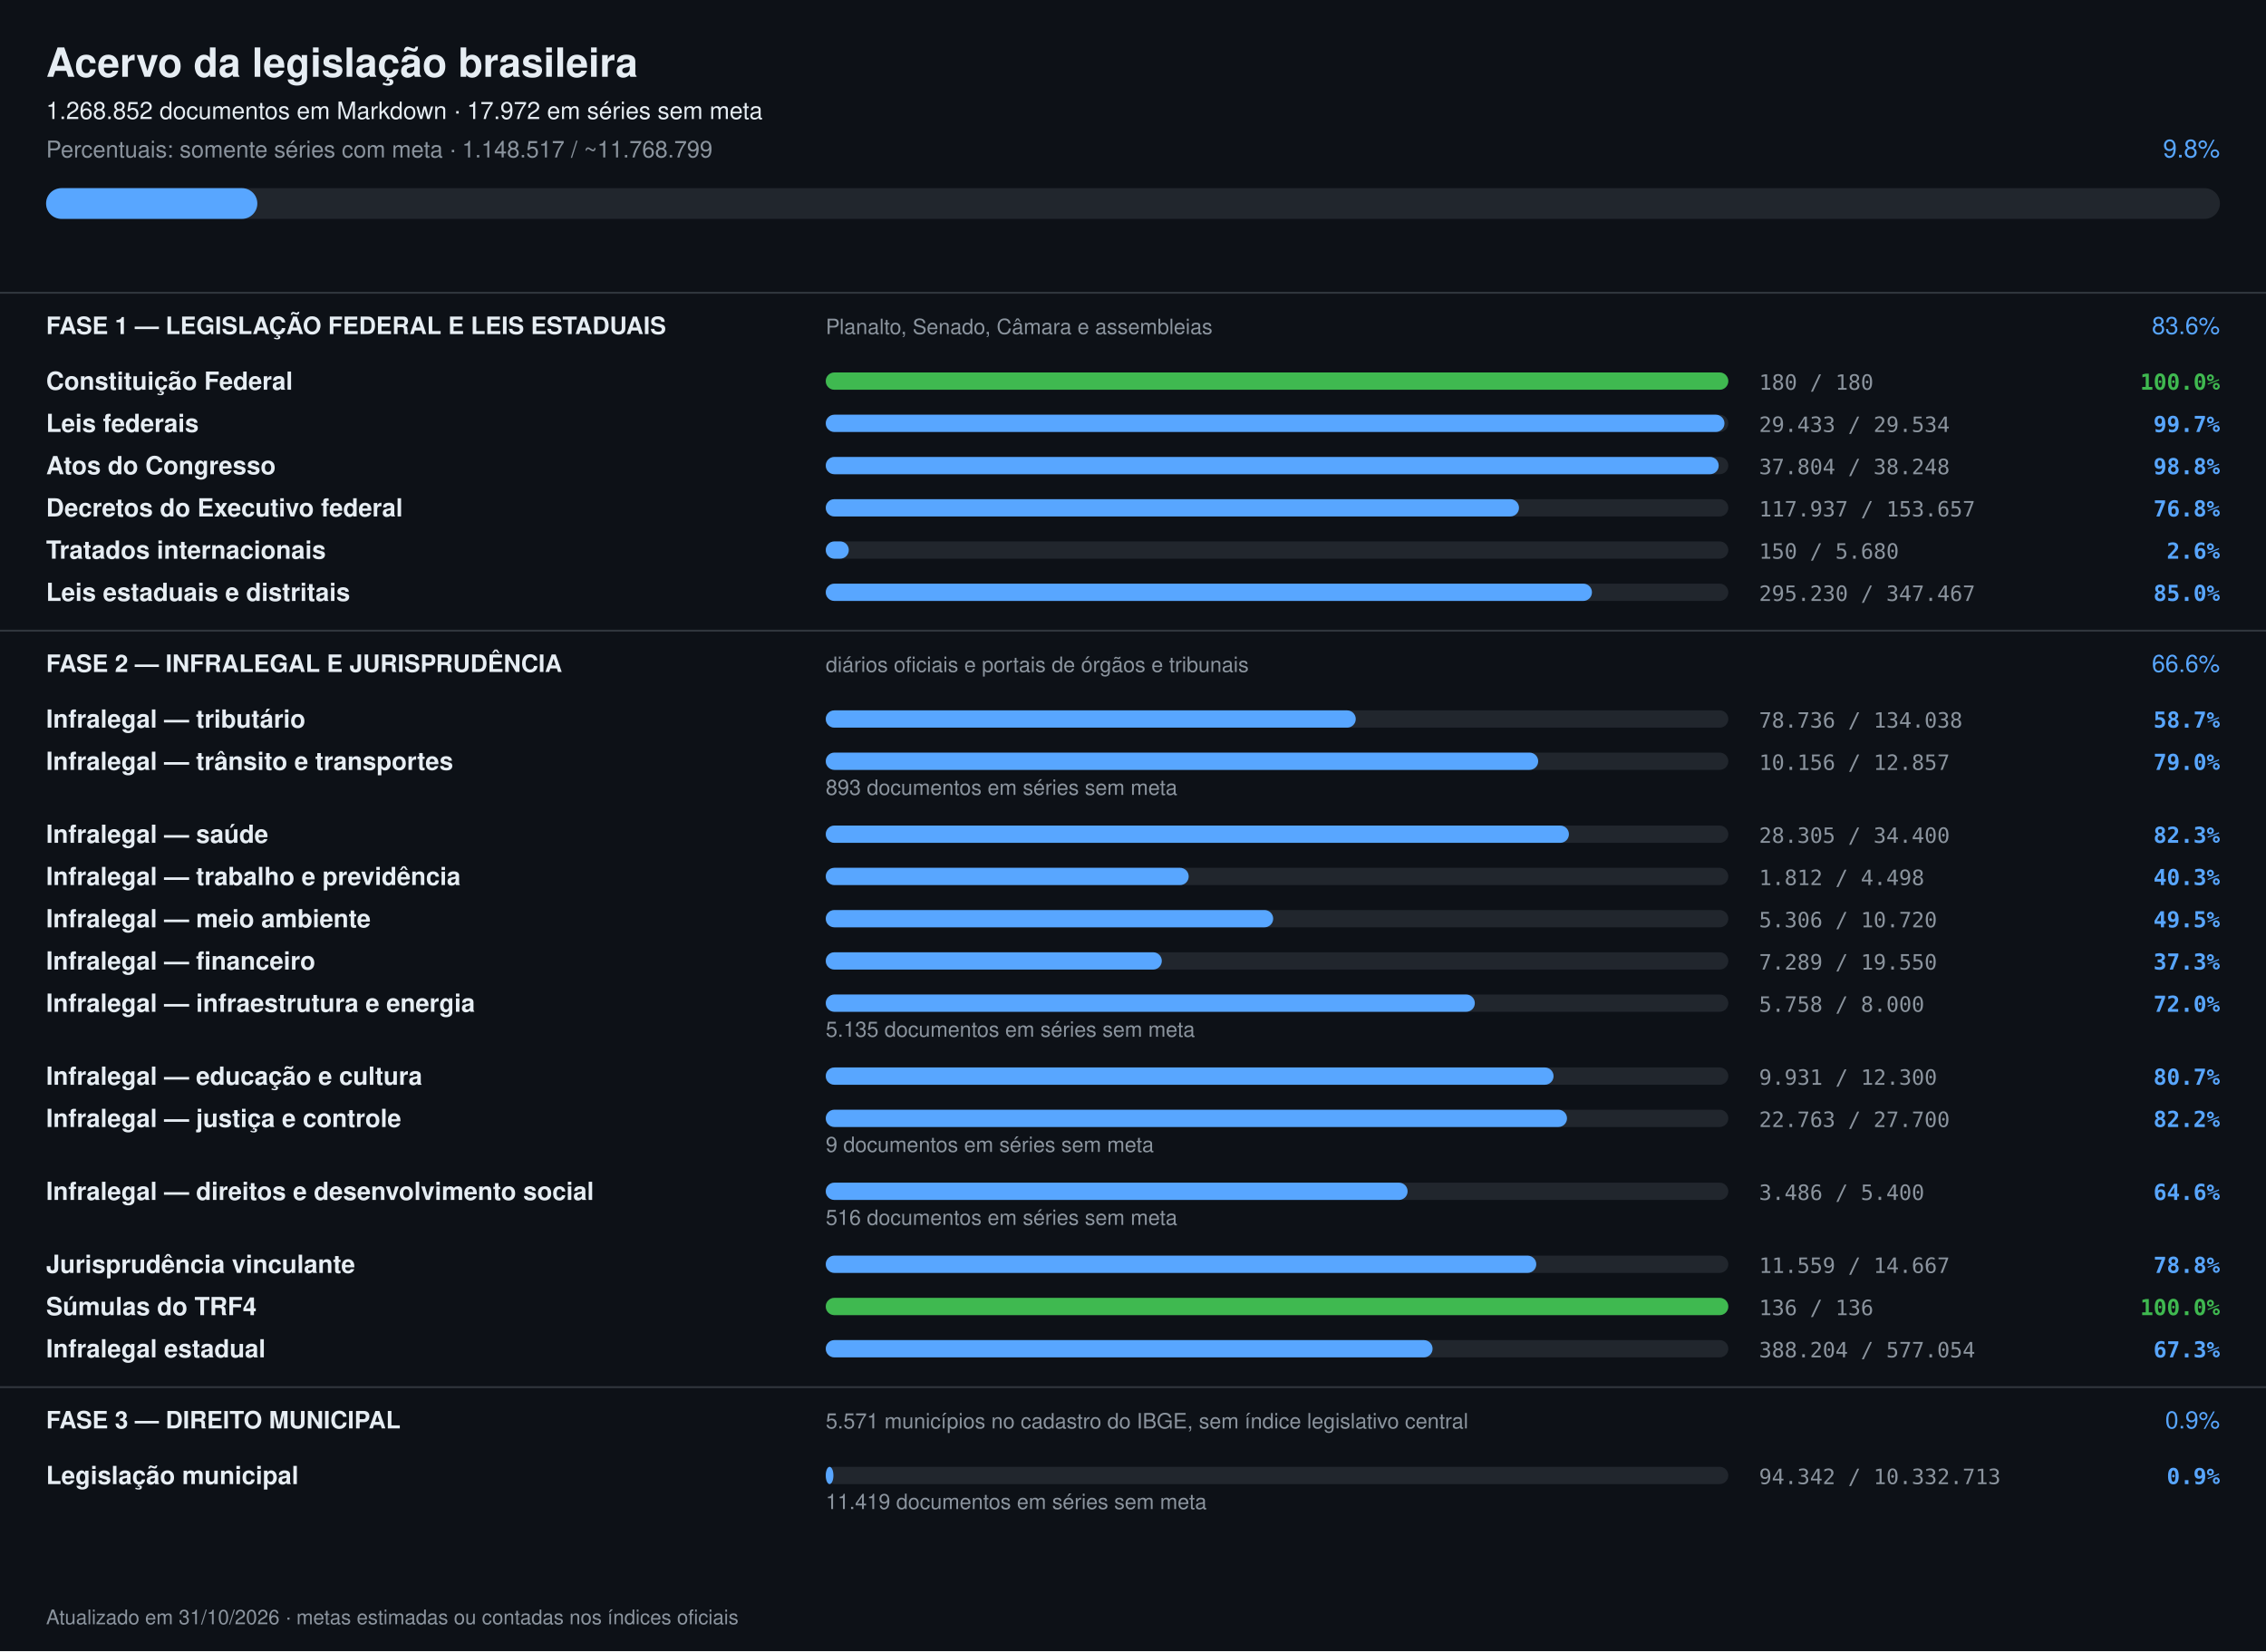
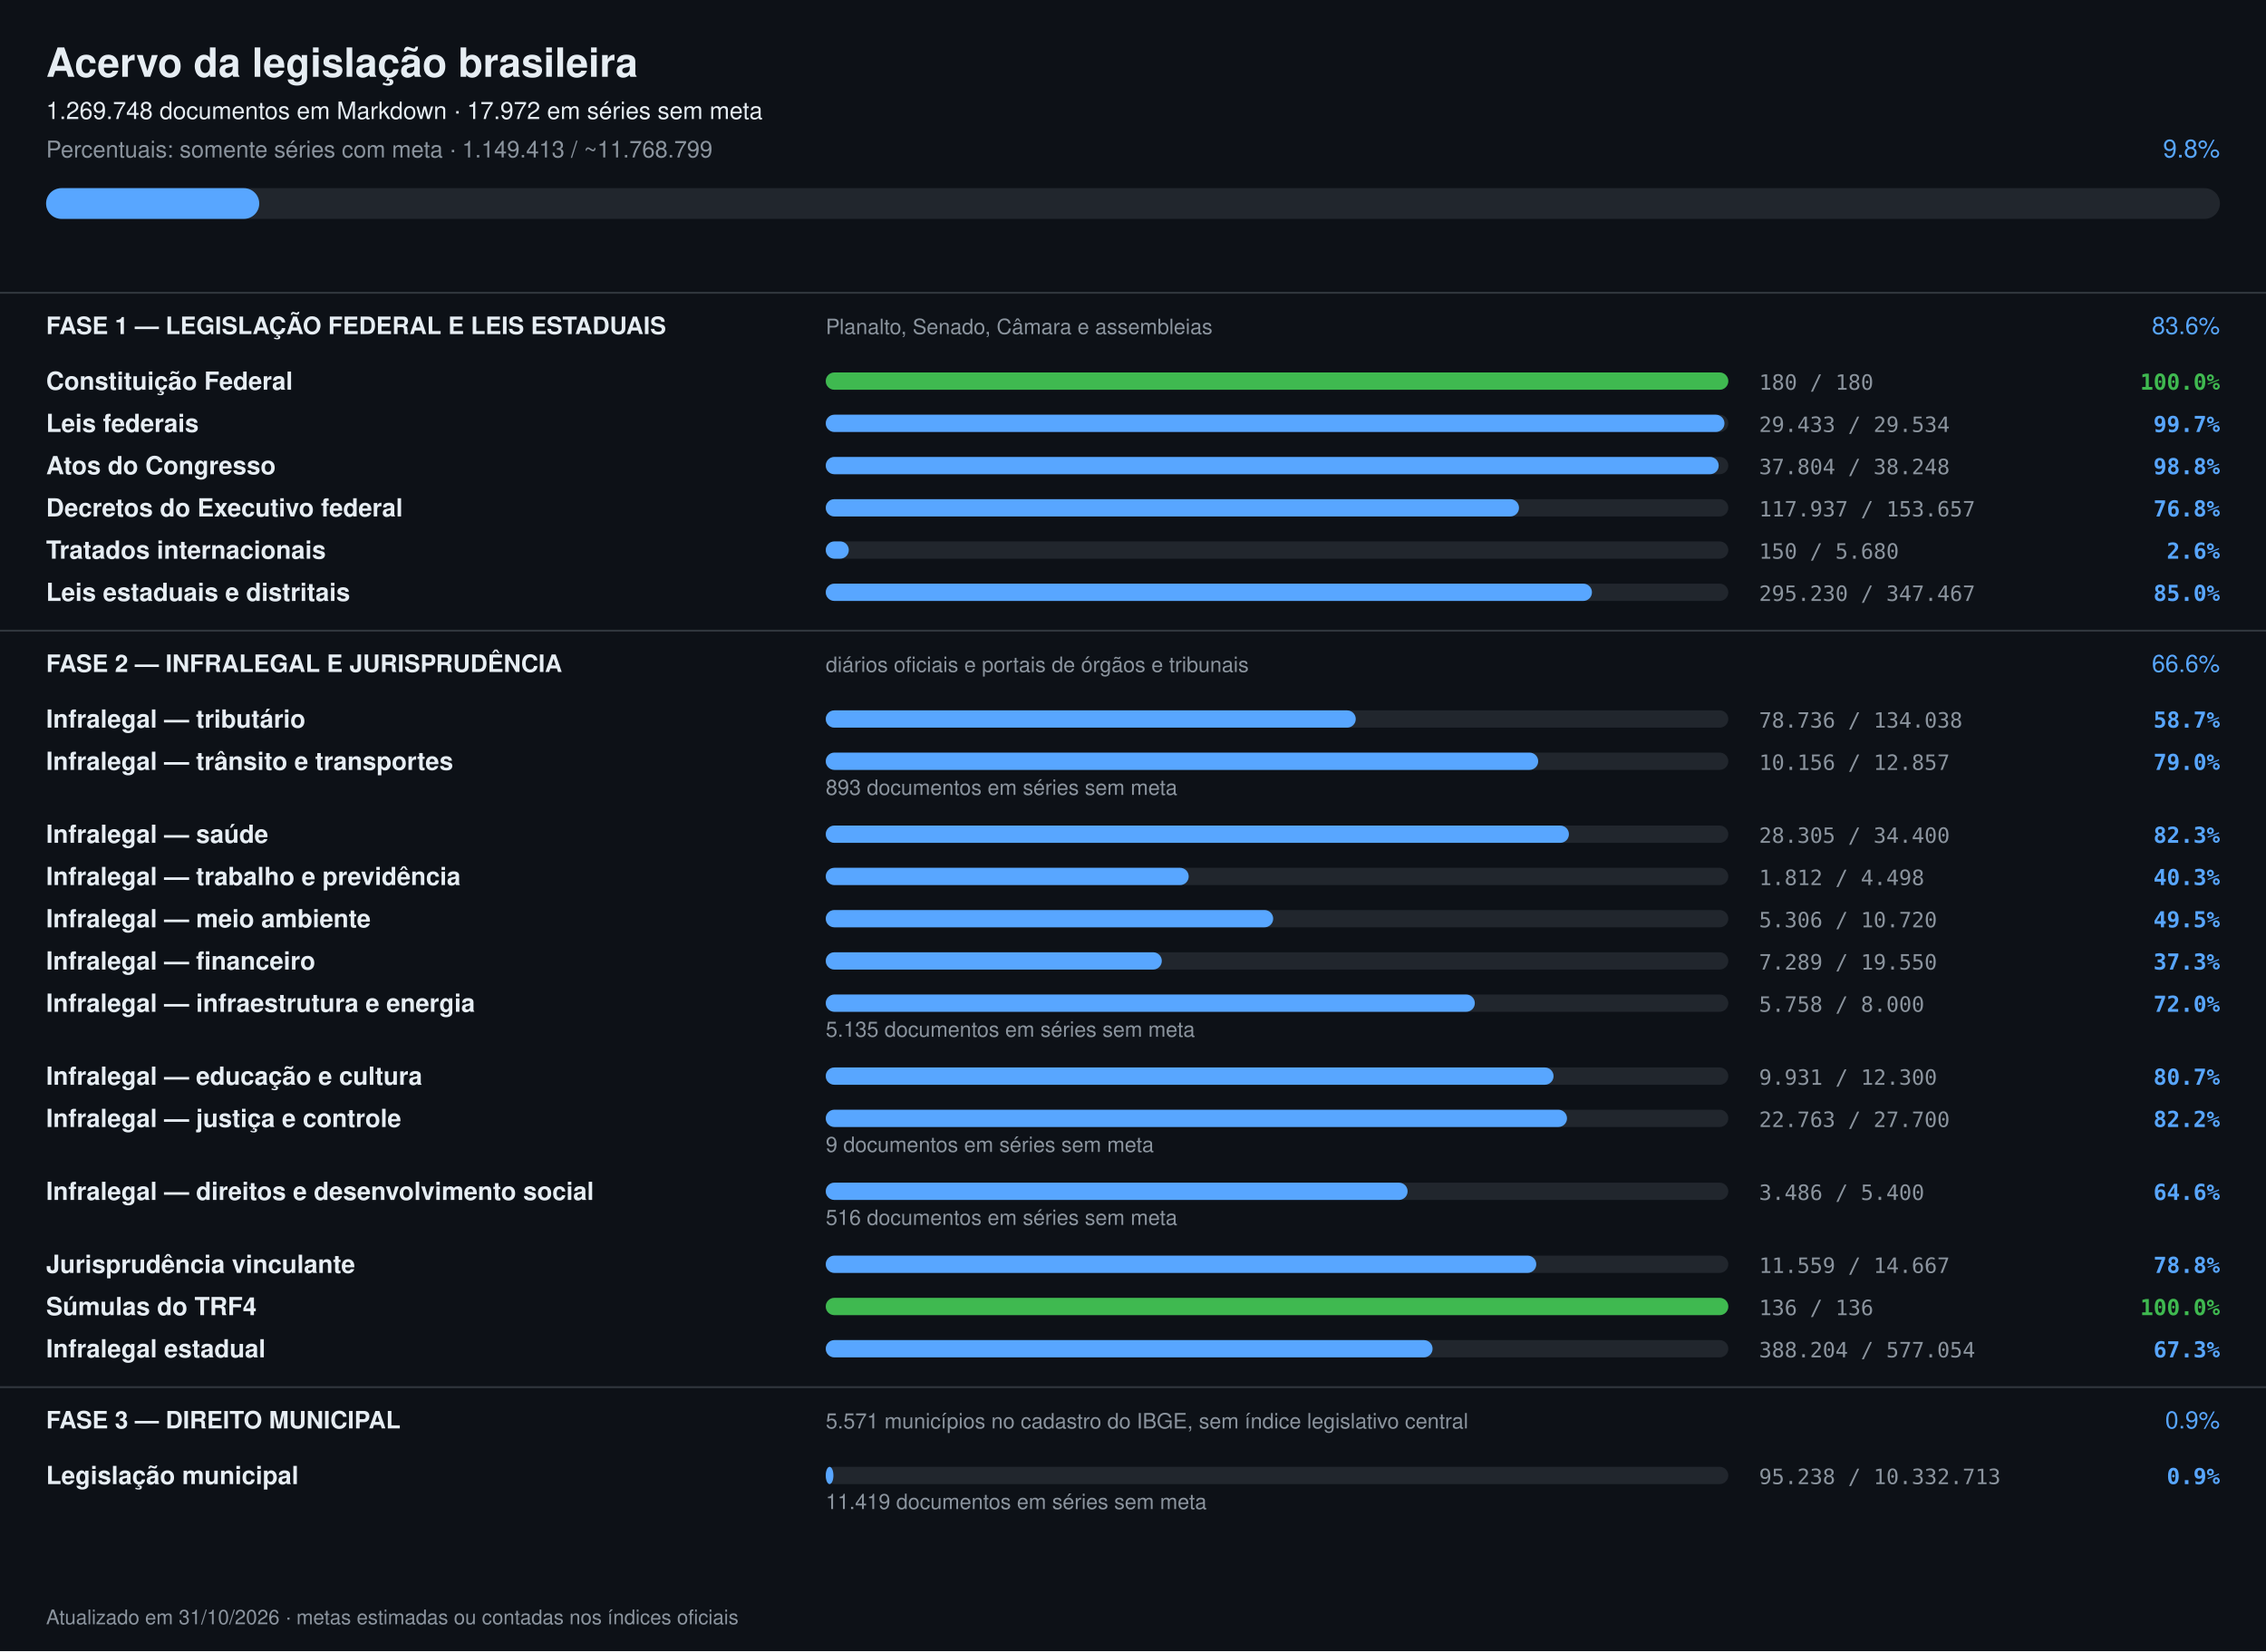
<svg xmlns="http://www.w3.org/2000/svg" width="1180" height="860" viewBox="0 0 1180 860" font-family="-apple-system,Segoe UI,Helvetica,Arial,sans-serif">
  <rect width="1180" height="860" fill="#0d1117" />
  <text x="24" y="40" font-size="21" font-weight="700" fill="#e6edf3">Acervo da legislação brasileira</text>
-   <text x="24" y="62" font-size="12.5" fill="#e6edf3">1.268.852 documentos em Markdown · 17.972 em séries sem meta</text>
-   <text x="24" y="82" font-size="12" fill="#8b949e">Percentuais: somente séries com meta · 1.148.517 / ~11.768.799</text>
+   <text x="24" y="62" font-size="12.5" fill="#e6edf3">1.269.748 documentos em Markdown · 17.972 em séries sem meta</text>
+   <text x="24" y="82" font-size="12" fill="#8b949e">Percentuais: somente séries com meta · 1.149.413 / ~11.768.799</text>
  <text x="1156" y="82" font-size="13" text-anchor="end" fill="#58a6ff">9.8%</text>
  <rect x="24" y="98" width="1132" height="16" rx="8" fill="#21262d" />
-   <rect x="24" y="98" width="110" height="16" rx="8" fill="#58a6ff" />
+   <rect x="24" y="98" width="111" height="16" rx="8" fill="#58a6ff" />
  <rect x="0" y="152" width="1180" height="1" fill="#30363d" />
  <text x="24" y="174" font-size="12.5" font-weight="700" fill="#e6edf3">FASE 1 — LEGISLAÇÃO FEDERAL E LEIS ESTADUAIS</text>
  <text x="430" y="174" font-size="11" fill="#8b949e">Planalto, Senado, Câmara e assembleias</text>
  <text x="1156" y="174" font-size="12.5" text-anchor="end" fill="#58a6ff">83.6%</text>
  <text x="24" y="203" font-size="13" font-weight="600" fill="#e6edf3">Constituição Federal</text>
  <rect x="430" y="194" width="470" height="9" rx="4.5" fill="#21262d" />
  <rect x="430" y="194" width="470" height="9" rx="4.5" fill="#3fb950" />
  <text x="916" y="203" font-size="11" fill="#8b949e" font-family="ui-monospace,monospace">180 / 180</text>
  <text x="1156" y="203" font-size="11.5" text-anchor="end" font-weight="600" fill="#3fb950" font-family="ui-monospace,monospace">100.0%</text>
  <text x="24" y="225" font-size="13" font-weight="600" fill="#e6edf3">Leis federais</text>
  <rect x="430" y="216" width="470" height="9" rx="4.5" fill="#21262d" />
  <rect x="430" y="216" width="468" height="9" rx="4.5" fill="#58a6ff" />
  <text x="916" y="225" font-size="11" fill="#8b949e" font-family="ui-monospace,monospace">29.433 / 29.534</text>
  <text x="1156" y="225" font-size="11.5" text-anchor="end" font-weight="600" fill="#58a6ff" font-family="ui-monospace,monospace">99.7%</text>
  <text x="24" y="247" font-size="13" font-weight="600" fill="#e6edf3">Atos do Congresso</text>
  <rect x="430" y="238" width="470" height="9" rx="4.5" fill="#21262d" />
  <rect x="430" y="238" width="465" height="9" rx="4.5" fill="#58a6ff" />
  <text x="916" y="247" font-size="11" fill="#8b949e" font-family="ui-monospace,monospace">37.804 / 38.248</text>
  <text x="1156" y="247" font-size="11.5" text-anchor="end" font-weight="600" fill="#58a6ff" font-family="ui-monospace,monospace">98.8%</text>
  <text x="24" y="269" font-size="13" font-weight="600" fill="#e6edf3">Decretos do Executivo federal</text>
  <rect x="430" y="260" width="470" height="9" rx="4.5" fill="#21262d" />
  <rect x="430" y="260" width="361" height="9" rx="4.5" fill="#58a6ff" />
  <text x="916" y="269" font-size="11" fill="#8b949e" font-family="ui-monospace,monospace">117.937 / 153.657</text>
  <text x="1156" y="269" font-size="11.5" text-anchor="end" font-weight="600" fill="#58a6ff" font-family="ui-monospace,monospace">76.8%</text>
  <text x="24" y="291" font-size="13" font-weight="600" fill="#e6edf3">Tratados internacionais</text>
  <rect x="430" y="282" width="470" height="9" rx="4.5" fill="#21262d" />
  <rect x="430" y="282" width="12" height="9" rx="4.5" fill="#58a6ff" />
  <text x="916" y="291" font-size="11" fill="#8b949e" font-family="ui-monospace,monospace">150 / 5.680</text>
  <text x="1156" y="291" font-size="11.5" text-anchor="end" font-weight="600" fill="#58a6ff" font-family="ui-monospace,monospace">2.6%</text>
  <text x="24" y="313" font-size="13" font-weight="600" fill="#e6edf3">Leis estaduais e distritais</text>
  <rect x="430" y="304" width="470" height="9" rx="4.5" fill="#21262d" />
  <rect x="430" y="304" width="399" height="9" rx="4.5" fill="#58a6ff" />
  <text x="916" y="313" font-size="11" fill="#8b949e" font-family="ui-monospace,monospace">295.230 / 347.467</text>
  <text x="1156" y="313" font-size="11.5" text-anchor="end" font-weight="600" fill="#58a6ff" font-family="ui-monospace,monospace">85.0%</text>
  <rect x="0" y="328" width="1180" height="1" fill="#30363d" />
  <text x="24" y="350" font-size="12.5" font-weight="700" fill="#e6edf3">FASE 2 — INFRALEGAL E JURISPRUDÊNCIA</text>
  <text x="430" y="350" font-size="11" fill="#8b949e">diários oficiais e portais de órgãos e tribunais</text>
  <text x="1156" y="350" font-size="12.5" text-anchor="end" fill="#58a6ff">66.6%</text>
  <text x="24" y="379" font-size="13" font-weight="600" fill="#e6edf3">Infralegal — tributário</text>
  <rect x="430" y="370" width="470" height="9" rx="4.5" fill="#21262d" />
  <rect x="430" y="370" width="276" height="9" rx="4.5" fill="#58a6ff" />
  <text x="916" y="379" font-size="11" fill="#8b949e" font-family="ui-monospace,monospace">78.736 / 134.038</text>
  <text x="1156" y="379" font-size="11.5" text-anchor="end" font-weight="600" fill="#58a6ff" font-family="ui-monospace,monospace">58.7%</text>
  <text x="24" y="401" font-size="13" font-weight="600" fill="#e6edf3">Infralegal — trânsito e transportes</text>
  <rect x="430" y="392" width="470" height="9" rx="4.5" fill="#21262d" />
  <rect x="430" y="392" width="371" height="9" rx="4.5" fill="#58a6ff" />
  <text x="916" y="401" font-size="11" fill="#8b949e" font-family="ui-monospace,monospace">10.156 / 12.857</text>
  <text x="1156" y="401" font-size="11.5" text-anchor="end" font-weight="600" fill="#58a6ff" font-family="ui-monospace,monospace">79.0%</text>
  <text x="430" y="414" font-size="11" fill="#8b949e">893 documentos em séries sem meta</text>
  <text x="24" y="439" font-size="13" font-weight="600" fill="#e6edf3">Infralegal — saúde</text>
  <rect x="430" y="430" width="470" height="9" rx="4.5" fill="#21262d" />
  <rect x="430" y="430" width="387" height="9" rx="4.5" fill="#58a6ff" />
  <text x="916" y="439" font-size="11" fill="#8b949e" font-family="ui-monospace,monospace">28.305 / 34.400</text>
  <text x="1156" y="439" font-size="11.5" text-anchor="end" font-weight="600" fill="#58a6ff" font-family="ui-monospace,monospace">82.3%</text>
  <text x="24" y="461" font-size="13" font-weight="600" fill="#e6edf3">Infralegal — trabalho e previdência</text>
  <rect x="430" y="452" width="470" height="9" rx="4.5" fill="#21262d" />
  <rect x="430" y="452" width="189" height="9" rx="4.5" fill="#58a6ff" />
  <text x="916" y="461" font-size="11" fill="#8b949e" font-family="ui-monospace,monospace">1.812 / 4.498</text>
  <text x="1156" y="461" font-size="11.5" text-anchor="end" font-weight="600" fill="#58a6ff" font-family="ui-monospace,monospace">40.3%</text>
  <text x="24" y="483" font-size="13" font-weight="600" fill="#e6edf3">Infralegal — meio ambiente</text>
  <rect x="430" y="474" width="470" height="9" rx="4.5" fill="#21262d" />
  <rect x="430" y="474" width="233" height="9" rx="4.5" fill="#58a6ff" />
  <text x="916" y="483" font-size="11" fill="#8b949e" font-family="ui-monospace,monospace">5.306 / 10.720</text>
  <text x="1156" y="483" font-size="11.5" text-anchor="end" font-weight="600" fill="#58a6ff" font-family="ui-monospace,monospace">49.5%</text>
  <text x="24" y="505" font-size="13" font-weight="600" fill="#e6edf3">Infralegal — financeiro</text>
  <rect x="430" y="496" width="470" height="9" rx="4.5" fill="#21262d" />
  <rect x="430" y="496" width="175" height="9" rx="4.5" fill="#58a6ff" />
  <text x="916" y="505" font-size="11" fill="#8b949e" font-family="ui-monospace,monospace">7.289 / 19.550</text>
  <text x="1156" y="505" font-size="11.5" text-anchor="end" font-weight="600" fill="#58a6ff" font-family="ui-monospace,monospace">37.3%</text>
  <text x="24" y="527" font-size="13" font-weight="600" fill="#e6edf3">Infralegal — infraestrutura e energia</text>
  <rect x="430" y="518" width="470" height="9" rx="4.5" fill="#21262d" />
  <rect x="430" y="518" width="338" height="9" rx="4.5" fill="#58a6ff" />
  <text x="916" y="527" font-size="11" fill="#8b949e" font-family="ui-monospace,monospace">5.758 / 8.000</text>
  <text x="1156" y="527" font-size="11.5" text-anchor="end" font-weight="600" fill="#58a6ff" font-family="ui-monospace,monospace">72.0%</text>
  <text x="430" y="540" font-size="11" fill="#8b949e">5.135 documentos em séries sem meta</text>
  <text x="24" y="565" font-size="13" font-weight="600" fill="#e6edf3">Infralegal — educação e cultura</text>
  <rect x="430" y="556" width="470" height="9" rx="4.5" fill="#21262d" />
  <rect x="430" y="556" width="379" height="9" rx="4.5" fill="#58a6ff" />
  <text x="916" y="565" font-size="11" fill="#8b949e" font-family="ui-monospace,monospace">9.931 / 12.300</text>
  <text x="1156" y="565" font-size="11.5" text-anchor="end" font-weight="600" fill="#58a6ff" font-family="ui-monospace,monospace">80.7%</text>
  <text x="24" y="587" font-size="13" font-weight="600" fill="#e6edf3">Infralegal — justiça e controle</text>
  <rect x="430" y="578" width="470" height="9" rx="4.5" fill="#21262d" />
  <rect x="430" y="578" width="386" height="9" rx="4.5" fill="#58a6ff" />
  <text x="916" y="587" font-size="11" fill="#8b949e" font-family="ui-monospace,monospace">22.763 / 27.700</text>
  <text x="1156" y="587" font-size="11.5" text-anchor="end" font-weight="600" fill="#58a6ff" font-family="ui-monospace,monospace">82.2%</text>
  <text x="430" y="600" font-size="11" fill="#8b949e">9 documentos em séries sem meta</text>
  <text x="24" y="625" font-size="13" font-weight="600" fill="#e6edf3">Infralegal — direitos e desenvolvimento social</text>
  <rect x="430" y="616" width="470" height="9" rx="4.5" fill="#21262d" />
  <rect x="430" y="616" width="303" height="9" rx="4.5" fill="#58a6ff" />
  <text x="916" y="625" font-size="11" fill="#8b949e" font-family="ui-monospace,monospace">3.486 / 5.400</text>
  <text x="1156" y="625" font-size="11.5" text-anchor="end" font-weight="600" fill="#58a6ff" font-family="ui-monospace,monospace">64.6%</text>
  <text x="430" y="638" font-size="11" fill="#8b949e">516 documentos em séries sem meta</text>
  <text x="24" y="663" font-size="13" font-weight="600" fill="#e6edf3">Jurisprudência vinculante</text>
  <rect x="430" y="654" width="470" height="9" rx="4.5" fill="#21262d" />
  <rect x="430" y="654" width="370" height="9" rx="4.5" fill="#58a6ff" />
  <text x="916" y="663" font-size="11" fill="#8b949e" font-family="ui-monospace,monospace">11.559 / 14.667</text>
  <text x="1156" y="663" font-size="11.5" text-anchor="end" font-weight="600" fill="#58a6ff" font-family="ui-monospace,monospace">78.8%</text>
  <text x="24" y="685" font-size="13" font-weight="600" fill="#e6edf3">Súmulas do TRF4</text>
  <rect x="430" y="676" width="470" height="9" rx="4.5" fill="#21262d" />
  <rect x="430" y="676" width="470" height="9" rx="4.5" fill="#3fb950" />
  <text x="916" y="685" font-size="11" fill="#8b949e" font-family="ui-monospace,monospace">136 / 136</text>
  <text x="1156" y="685" font-size="11.5" text-anchor="end" font-weight="600" fill="#3fb950" font-family="ui-monospace,monospace">100.0%</text>
  <text x="24" y="707" font-size="13" font-weight="600" fill="#e6edf3">Infralegal estadual</text>
  <rect x="430" y="698" width="470" height="9" rx="4.5" fill="#21262d" />
  <rect x="430" y="698" width="316" height="9" rx="4.5" fill="#58a6ff" />
  <text x="916" y="707" font-size="11" fill="#8b949e" font-family="ui-monospace,monospace">388.204 / 577.054</text>
  <text x="1156" y="707" font-size="11.5" text-anchor="end" font-weight="600" fill="#58a6ff" font-family="ui-monospace,monospace">67.3%</text>
  <rect x="0" y="722" width="1180" height="1" fill="#30363d" />
  <text x="24" y="744" font-size="12.5" font-weight="700" fill="#e6edf3">FASE 3 — DIREITO MUNICIPAL</text>
  <text x="430" y="744" font-size="11" fill="#8b949e">5.571 municípios no cadastro do IBGE, sem índice legislativo central</text>
  <text x="1156" y="744" font-size="12.5" text-anchor="end" fill="#58a6ff">0.9%</text>
  <text x="24" y="773" font-size="13" font-weight="600" fill="#e6edf3">Legislação municipal</text>
  <rect x="430" y="764" width="470" height="9" rx="4.5" fill="#21262d" />
  <rect x="430" y="764" width="4" height="9" rx="4.5" fill="#58a6ff" />
-   <text x="916" y="773" font-size="11" fill="#8b949e" font-family="ui-monospace,monospace">94.342 / 10.332.713</text>
+   <text x="916" y="773" font-size="11" fill="#8b949e" font-family="ui-monospace,monospace">95.238 / 10.332.713</text>
  <text x="1156" y="773" font-size="11.5" text-anchor="end" font-weight="600" fill="#58a6ff" font-family="ui-monospace,monospace">0.9%</text>
  <text x="430" y="786" font-size="11" fill="#8b949e">11.419 documentos em séries sem meta</text>
  <text x="24" y="846" font-size="10.5" fill="#8b949e">Atualizado em 31/10/2026 · metas estimadas ou contadas nos índices oficiais</text>
</svg>
